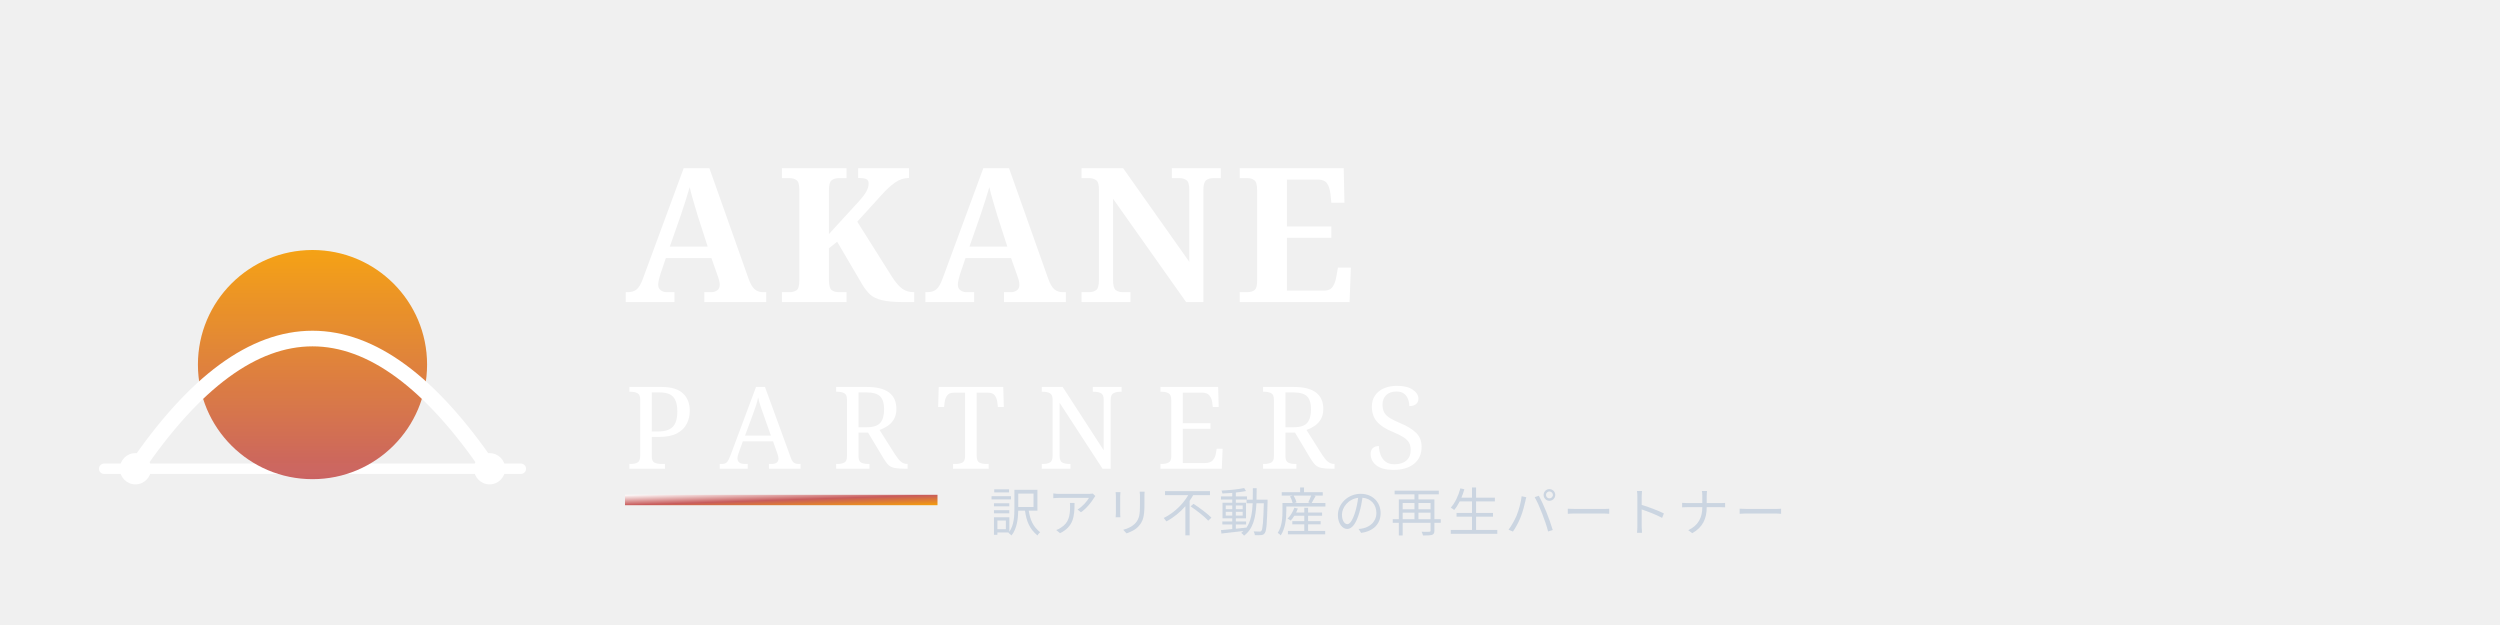
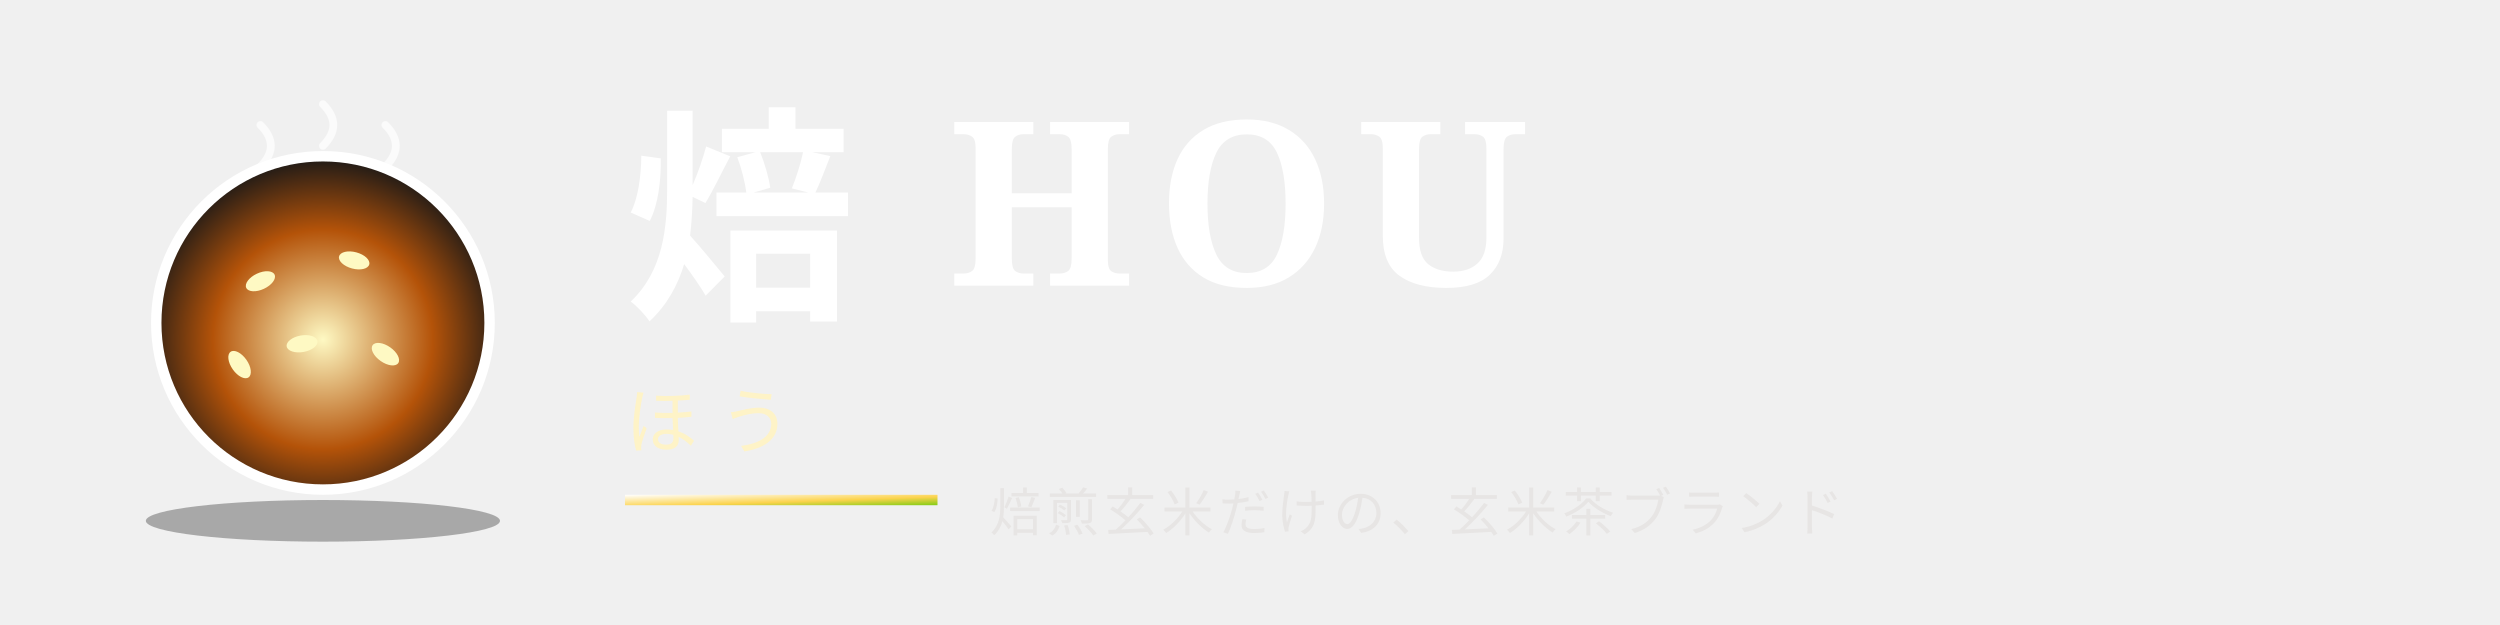
- <svg xmlns="http://www.w3.org/2000/svg" viewBox="0 0 480 120" width="480" height="120" role="img" aria-label="Akane Partners">
+ <svg xmlns="http://www.w3.org/2000/svg" viewBox="0 0 480 120" width="480" height="120" role="img" aria-label="HOU 焙">
  <defs>
-     <linearGradient id="akane-grad-w" x1="0%" y1="0%" x2="100%" y2="100%">
+     <linearGradient id="hou-grad-w" x1="0%" y1="0%" x2="100%" y2="100%">
      <stop offset="0%" stop-color="#ffffff" />
-       <stop offset="50%" stop-color="#c85c5c" />
-       <stop offset="100%" stop-color="#f59e0b" />
+       <stop offset="60%" stop-color="#fcd34d" />
+       <stop offset="100%" stop-color="#84cc16" />
    </linearGradient>
-     <linearGradient id="akane-mark-w" x1="0%" y1="0%" x2="0%" y2="100%">
-       <stop offset="0%" stop-color="#f59e0b" />
-       <stop offset="100%" stop-color="#c85c5c" />
-     </linearGradient>
+     <radialGradient id="hou-ember-w" cx="50%" cy="55%" r="55%">
+       <stop offset="0%" stop-color="#fef9c3" />
+       <stop offset="60%" stop-color="#b45309" />
+       <stop offset="100%" stop-color="#1c1917" />
+     </radialGradient>
  </defs>
-   <g transform="translate(20, 20)">
-     <line x1="0" y1="70" x2="80" y2="70" stroke="#ffffff" stroke-width="2" stroke-linecap="round" />
-     <circle cx="40" cy="50" r="22" fill="url(#akane-mark-w)" opacity="0.95" />
-     <path d="M 6 70 Q 40 20 74 70" fill="none" stroke="#ffffff" stroke-width="3" stroke-linecap="round" />
-     <circle cx="6" cy="70" r="3" fill="#ffffff" />
-     <circle cx="74" cy="70" r="3" fill="#ffffff" />
+   <g transform="translate(20, 18)">
+     <ellipse cx="42" cy="82" rx="34" ry="4" fill="#000000" opacity="0.3" />
+     <circle cx="42" cy="44" r="32" fill="url(#hou-ember-w)" />
+     <circle cx="42" cy="44" r="32" fill="none" stroke="#ffffff" stroke-width="2" />
+     <g fill="#fef9c3">
+       <ellipse cx="30" cy="36" rx="3" ry="1.6" transform="rotate(-25 30 36)" />
+       <ellipse cx="48" cy="32" rx="3" ry="1.6" transform="rotate(15 48 32)" />
+       <ellipse cx="38" cy="48" rx="3" ry="1.6" transform="rotate(-10 38 48)" />
+       <ellipse cx="54" cy="50" rx="3" ry="1.6" transform="rotate(35 54 50)" />
+       <ellipse cx="26" cy="52" rx="3" ry="1.6" transform="rotate(55 26 52)" />
+     </g>
+     <g fill="none" stroke="#ffffff" stroke-width="1.5" stroke-linecap="round" opacity="0.7">
+       <path d="M 30 14 Q 34 10 30 6" />
+       <path d="M 42 10 Q 46 6 42 2" />
+       <path d="M 54 14 Q 58 10 54 6" />
+     </g>
  </g>
  <g transform="translate(120, 0)">
-     <text x="0" y="58" font-family="Noto Serif JP, Georgia, serif" font-size="36" font-weight="700" fill="#ffffff" letter-spacing="2">
-       AKANE
+     <text x="0" y="58" font-family="Noto Serif JP, Georgia, serif" font-size="44" font-weight="700" fill="#ffffff" letter-spacing="4">
+       焙 HOU
    </text>
-     <text x="0" y="90" font-family="Noto Serif JP, Georgia, serif" font-size="22" font-weight="500" fill="#ffffff" letter-spacing="6">
-       PARTNERS
+     <text x="0" y="86" font-family="Noto Serif JP, Georgia, serif" font-size="14" font-weight="500" fill="#fef3c7" letter-spacing="4">
+       ほう
    </text>
-     <rect x="0" y="95" width="60" height="2" fill="url(#akane-grad-w)" />
-     <text x="70" y="102" font-family="Noto Sans JP, sans-serif" font-size="10" fill="#cbd5e1" letter-spacing="1">
-       訳アリ不動産の再生パートナー
+     <rect x="0" y="95" width="60" height="2" fill="url(#hou-grad-w)" />
+     <text x="70" y="102" font-family="Noto Sans JP, sans-serif" font-size="10" fill="#e7e5e4" letter-spacing="1">
+       焙煎玄米だけの、玄米茶ブランド
    </text>
  </g>
</svg>
